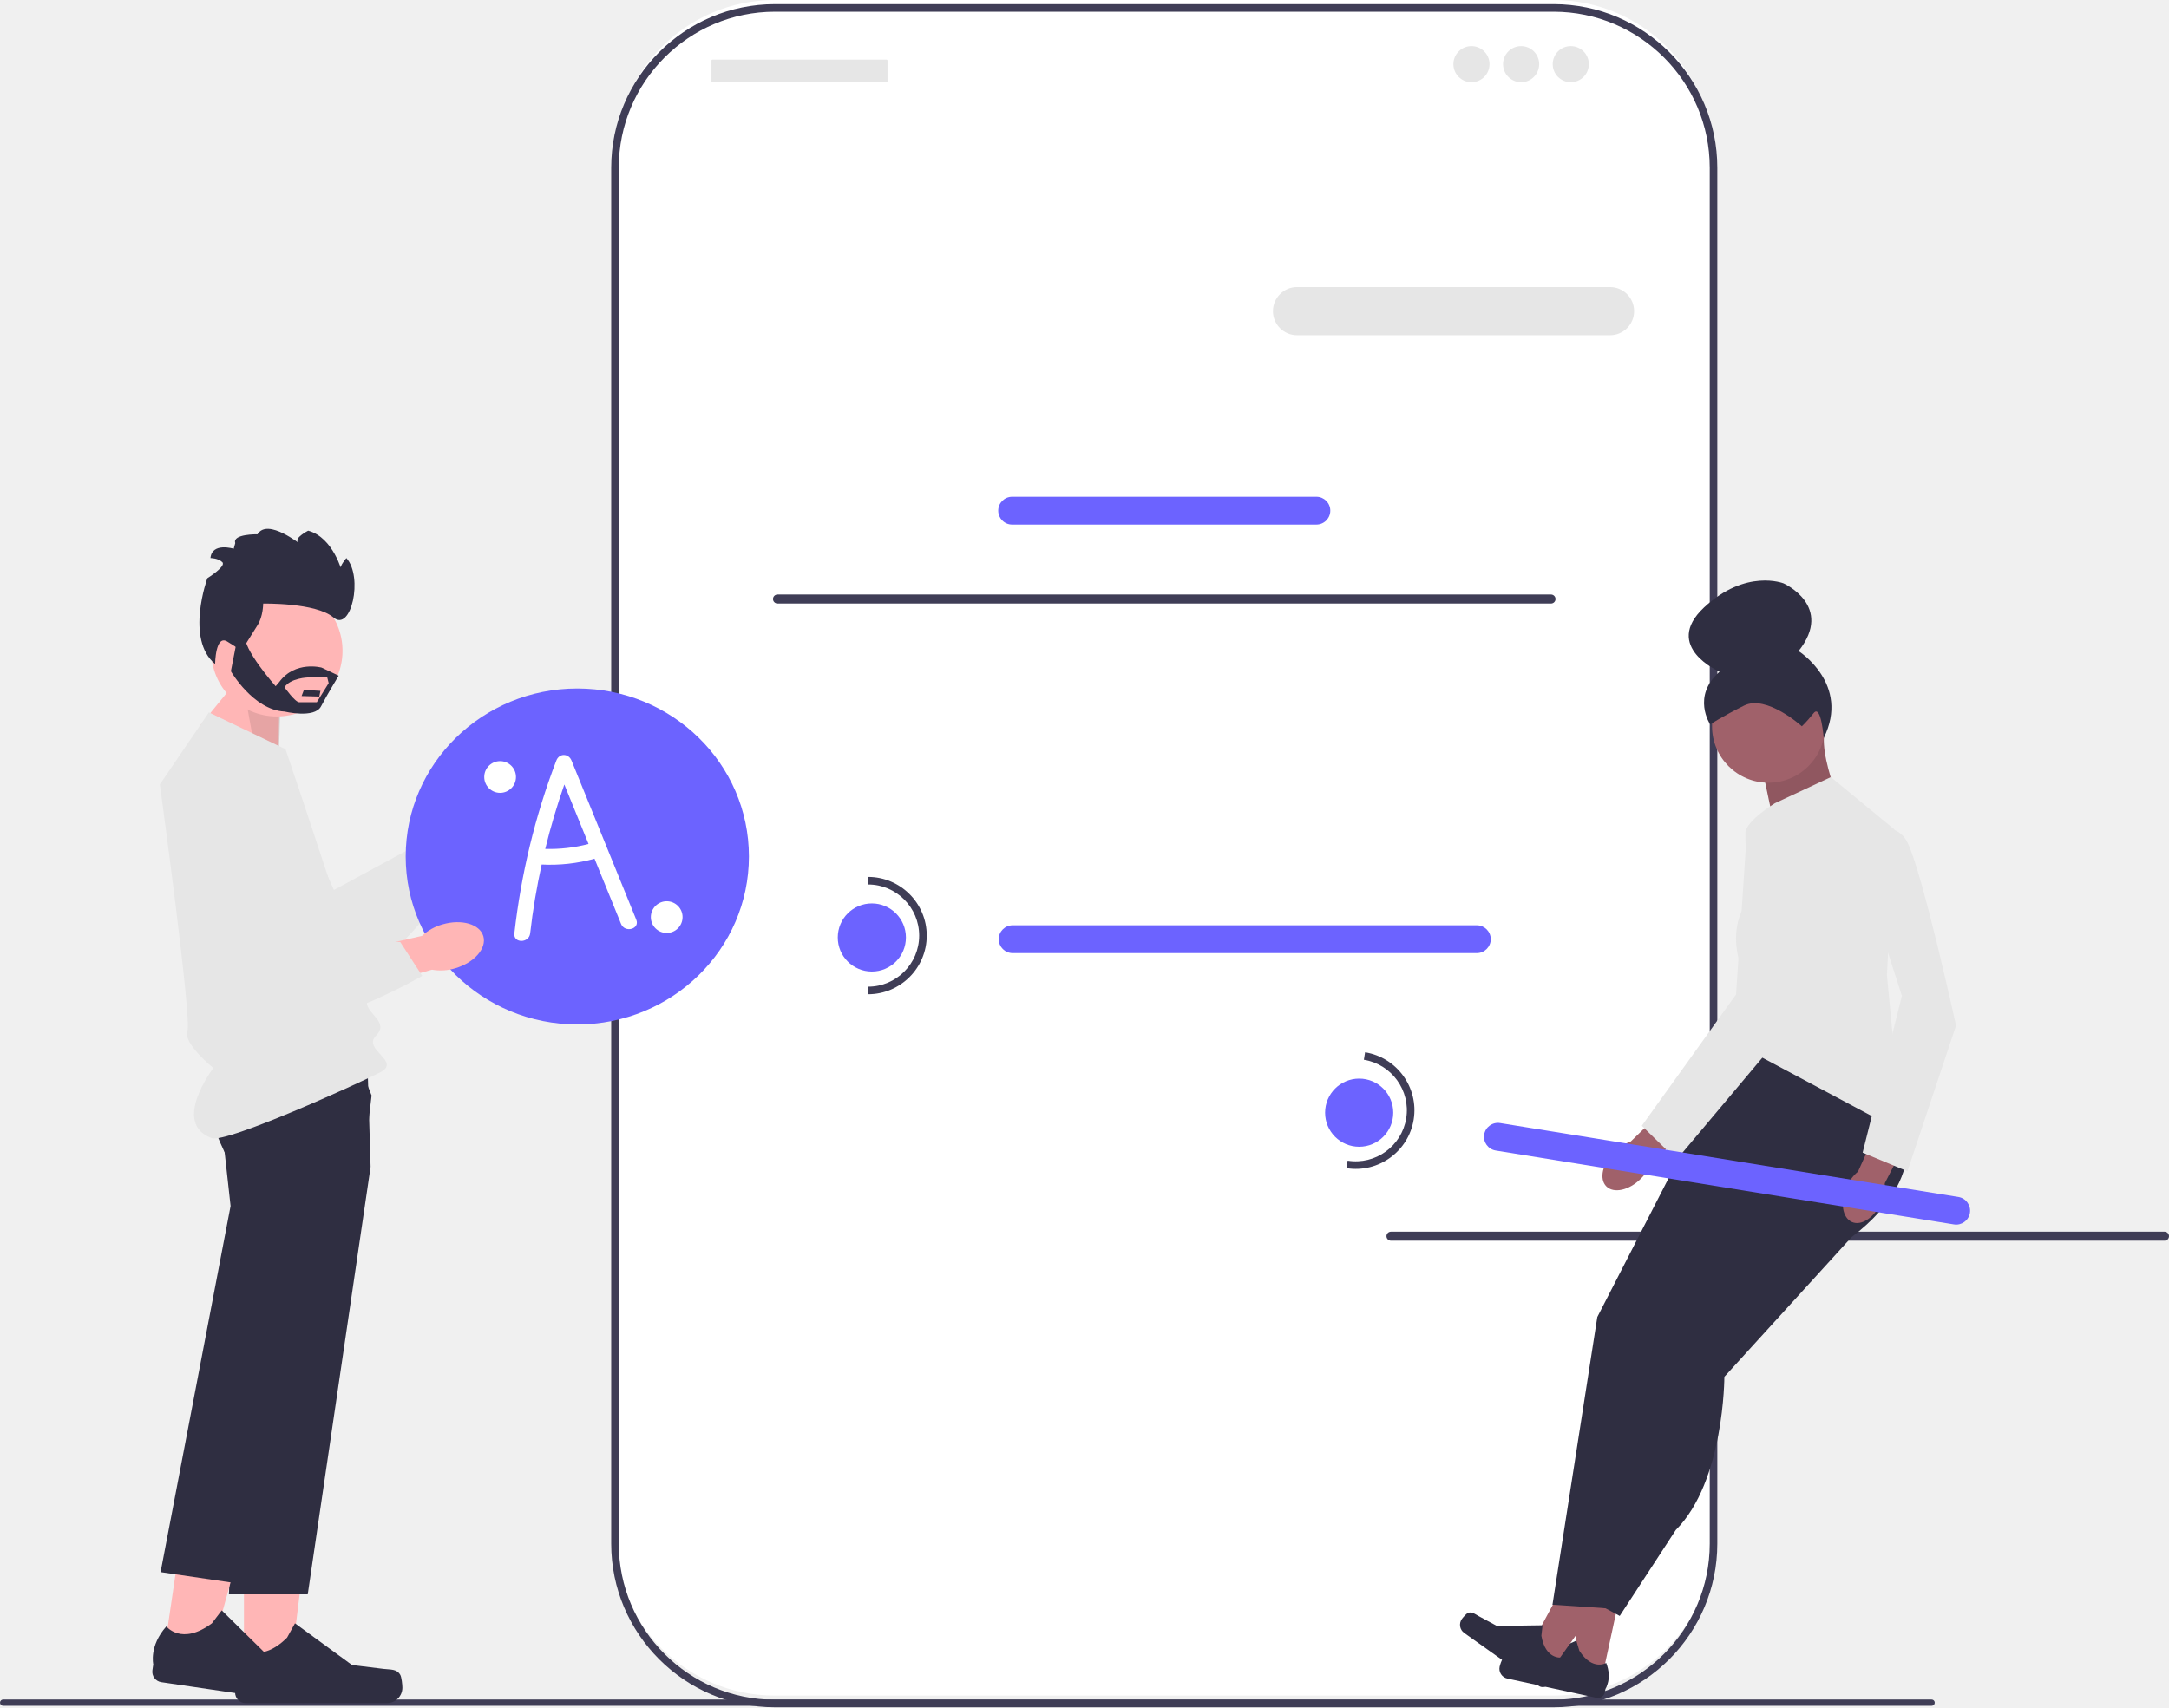
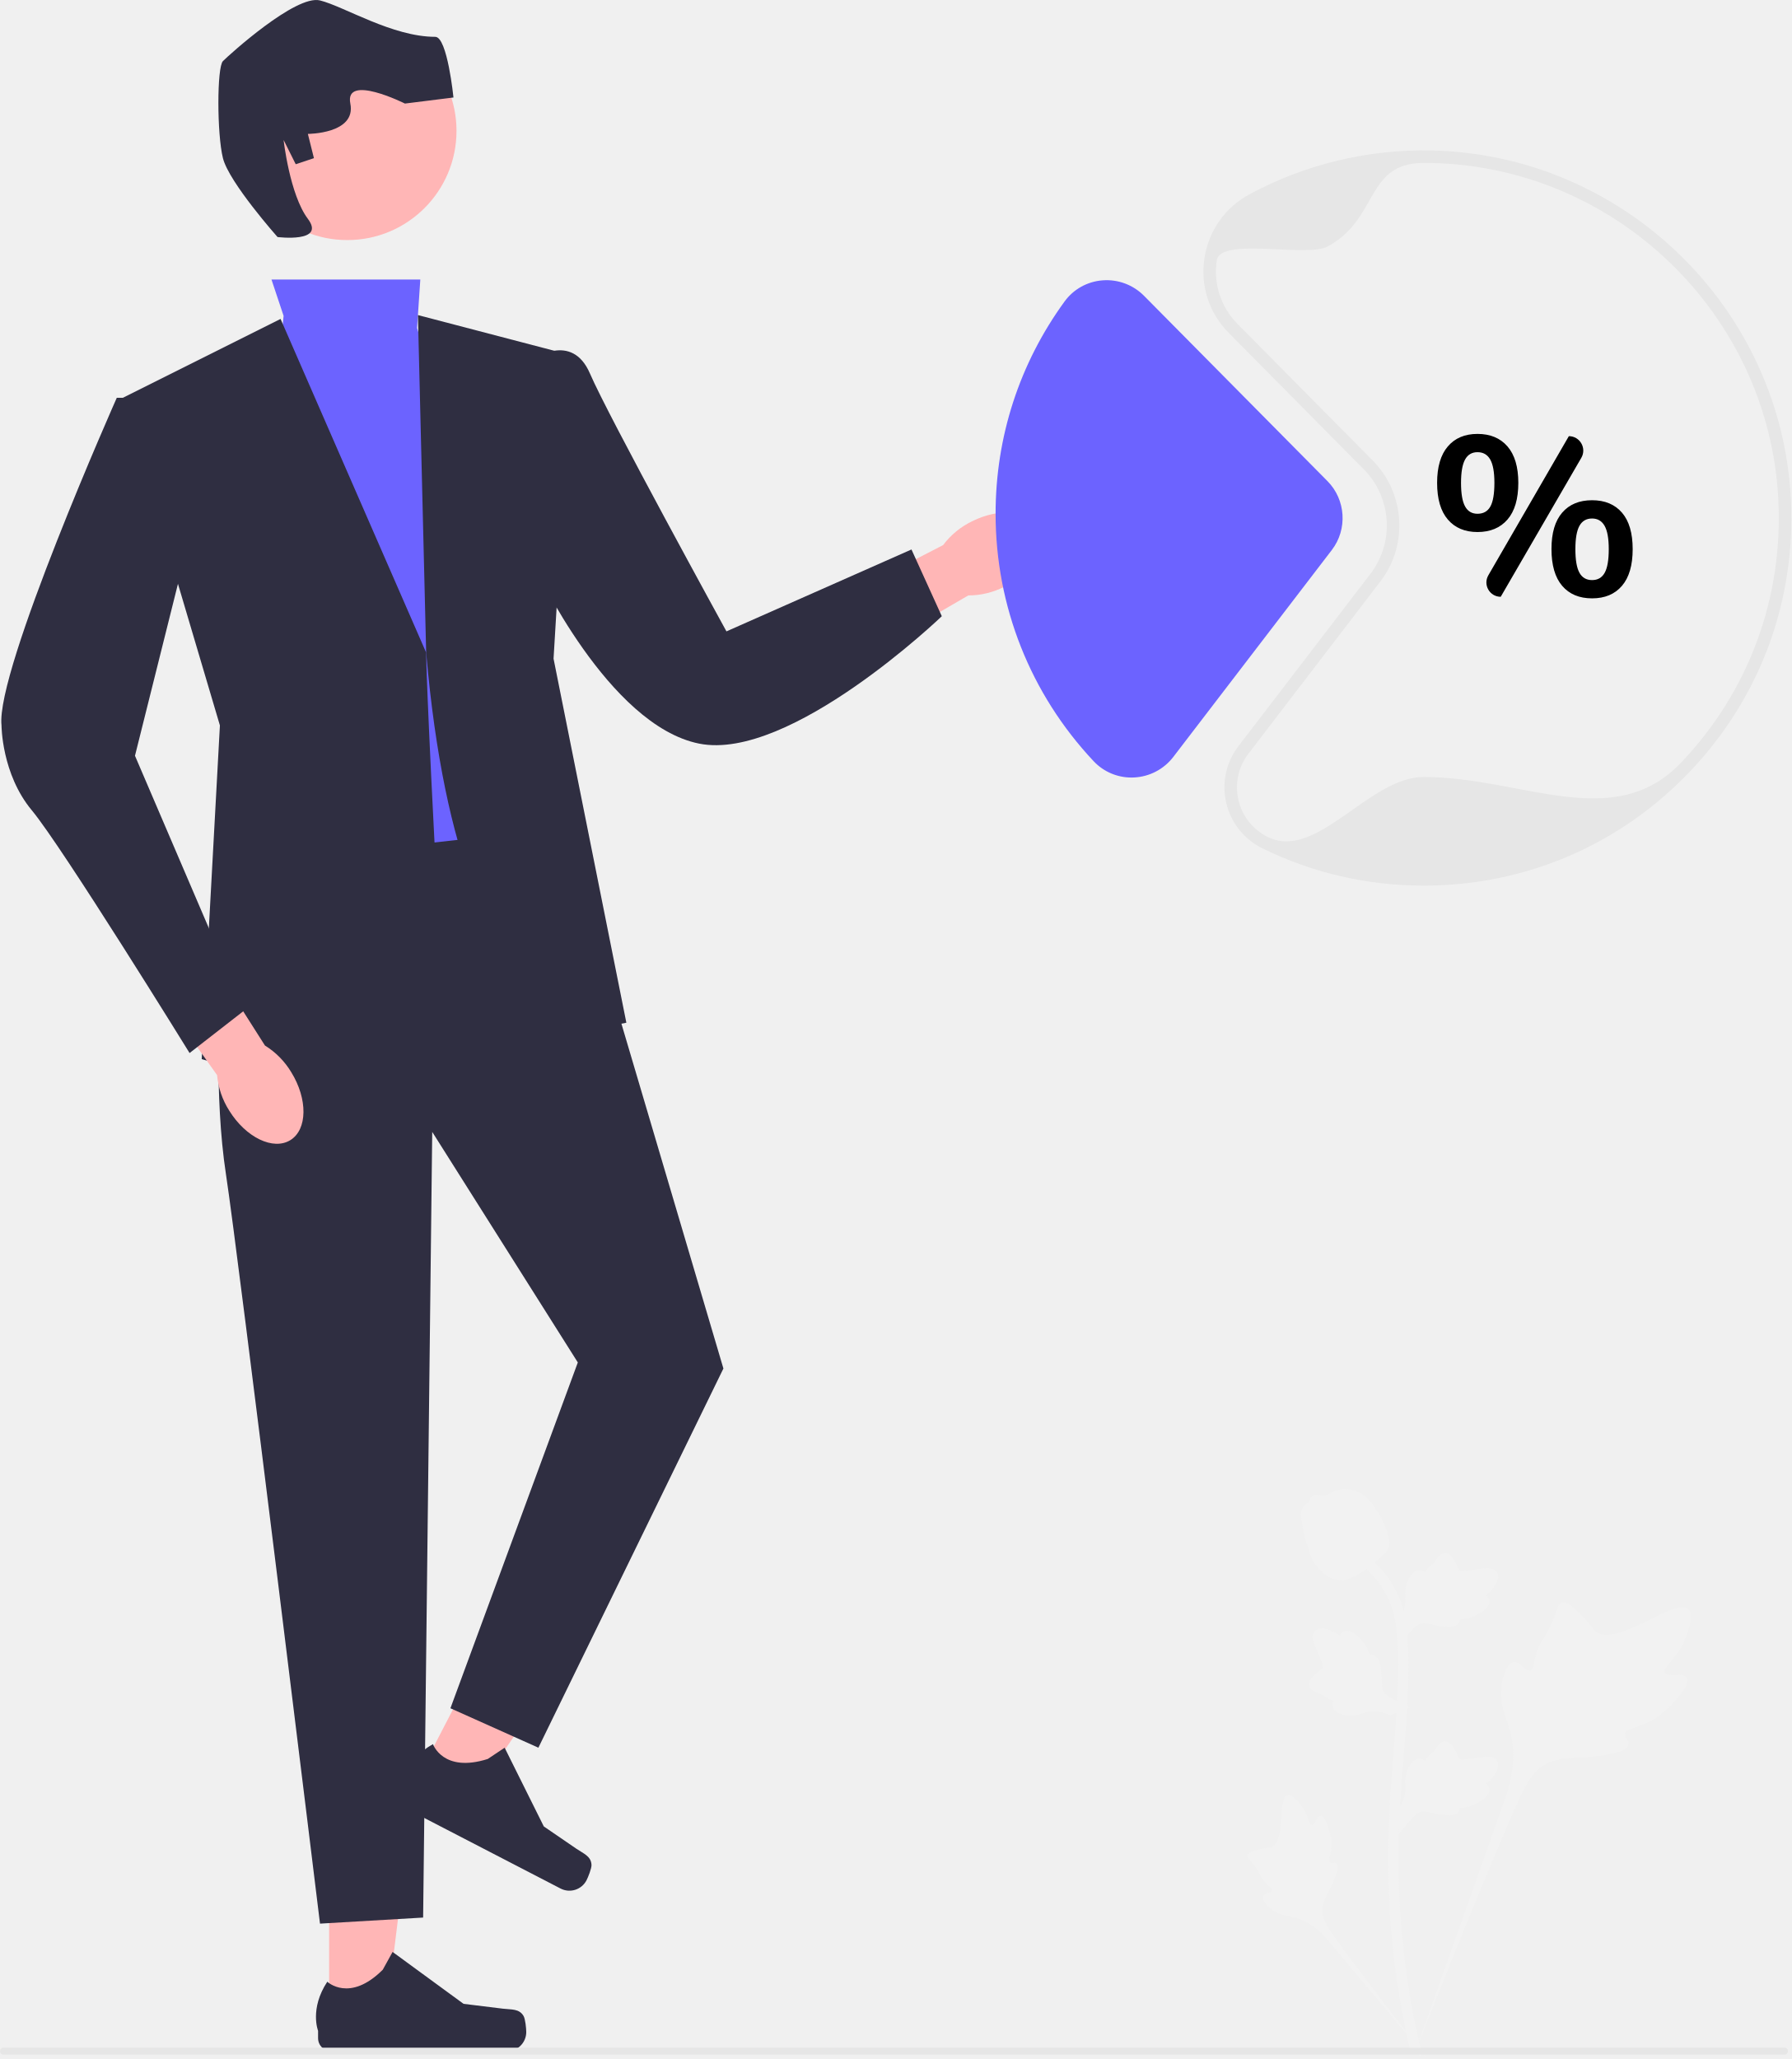
- <svg xmlns="http://www.w3.org/2000/svg" width="820.254" height="645.769" viewBox="0 0 820.254 645.769">
+ <svg xmlns="http://www.w3.org/2000/svg" width="428.848" height="492.888" viewBox="0 0 428.848 492.888">
  <g>
-     <path d="M215.144,291.444c-1.806,0-3.274,1.468-3.274,3.274v26.191c0,1.806,1.468,3.274,3.274,3.274s3.274-1.468,3.274-3.274v-26.191c0-1.806-1.468-3.274-3.274-3.274Z" fill="#3f3d56" />
-     <path d="M587.537,0H293.04c-33.396,0-60.469,27.073-60.469,60.469V580.869c0,33.396,27.073,60.469,60.469,60.469h294.498c33.396,0,60.469-27.073,60.469-60.469V60.469c0-33.396-27.073-60.469-60.469-60.469Z" fill="#fff" />
-     <path d="M587.538,645.769H293.04c-34.132,0-61.901-27.768-61.901-61.9V63.469c0-34.132,27.769-61.901,61.901-61.901h294.498c34.132,0,61.901,27.769,61.901,61.901V583.869c0,34.132-27.769,61.9-61.901,61.9ZM293.04,4.432c-32.553,0-59.037,26.484-59.037,59.037V583.869c0,32.553,26.484,59.037,59.037,59.037h294.498c32.553,0,59.037-26.483,59.037-59.037V63.469c0-32.553-26.484-59.037-59.037-59.037H293.04Z" fill="#3f3d56" />
-     <path d="M608.87,126.804h-118.372c-5.021,0-9.106-4.085-9.106-9.106s4.085-9.106,9.106-9.106h118.372c5.021,0,9.106,4.085,9.106,9.106s-4.085,9.106-9.106,9.106Z" fill="#e6e6e6" />
-     <path d="M497.821,198.41h-115.063c-2.901,0-5.261-2.36-5.261-5.261,0-2.901,2.36-5.26,5.261-5.26h115.063c2.901,0,5.26,2.359,5.26,5.26,0,2.901-2.359,5.261-5.26,5.261Z" fill="#6c63ff" />
-     <rect x="269.054" y="22.557" width="66.581" height="8.536" rx=".31" ry=".31" fill="#e6e6e6" />
-     <circle cx="556.463" cy="24.264" r="6.829" fill="#e6e6e6" />
-     <circle cx="575.242" cy="24.264" r="6.829" fill="#e6e6e6" />
-     <circle cx="594.021" cy="24.264" r="6.829" fill="#e6e6e6" />
-     <path d="M292.323,226.571c0,.945,.759,1.704,1.704,1.704h292.523c.945,0,1.704-.759,1.704-1.704,0-.945-.759-1.704-1.704-1.704H294.027c-.945,0-1.704,.759-1.704,1.704Z" fill="#3f3d56" />
-     <path d="M524.323,467.571c0,.945,.759,1.704,1.704,1.704h292.523c.945,0,1.704-.759,1.704-1.704,0-.945-.759-1.704-1.704-1.704h-292.523c-.945,0-1.704,.759-1.704,1.704Z" fill="#3f3d56" />
-     <path d="M558.499,360.498h-175.548c-2.901-0-5.261-2.36-5.261-5.261,0-2.901,2.36-5.26,5.261-5.26h175.548c2.901,0,5.26,2.359,5.26,5.26,0,2.901-2.359,5.261-5.26,5.261Z" fill="#6c63ff" />
-     <circle cx="329.706" cy="354.587" r="12.887" fill="#6c63ff" />
-     <path d="M328.274,376.066v-2.864c10.659,0,19.331-8.672,19.331-19.331s-8.672-19.331-19.331-19.331v-2.864c12.238,0,22.194,9.956,22.194,22.194s-9.956,22.194-22.194,22.194Z" fill="#3f3d56" />
-     <path id="uuid-9e40be56-d004-4de8-84cd-e8041855938b-493" d="M174.781,302.615c5.257-5.35,12.278-6.974,15.682-3.628,3.404,3.346,1.901,10.394-3.358,15.745-2.072,2.166-4.632,3.805-7.467,4.779l-22.559,22.385-10.279-10.81,23.331-20.92c.925-2.852,2.519-5.441,4.65-7.551Z" fill="#ffb6b6" />
-     <path d="M102.633,284.137l23.653,52.473,37.77-20.445,13.517,7.174s-30.876,51.62-52.018,45.744c-21.141-5.876-58.682-59.158-51.918-75.602,6.764-16.444,28.995-9.343,28.995-9.343Z" fill="#e6e6e6" />
-     <path d="M0,644.013c0,.66,.53,1.19,1.19,1.19H730.48c.66,0,1.19-.53,1.19-1.19,0-.66-.53-1.19-1.19-1.19H1.19c-.66,0-1.19,.53-1.19,1.19Z" fill="#3f3d56" />
-     <ellipse cx="218.322" cy="323.947" rx="64.899" ry="63.532" fill="#6c63ff" />
+     <path d="M403.784,401.622c-.844-1.424-4.497,.101-5.168-1.191-.669-1.287,2.724-3.249,4.663-7.73,.35-.808,2.553-5.9,.922-7.472-3.092-2.978-17.24,9.313-22.191,5.29-1.087-.883-1.846-2.645-5.134-5.506-1.308-1.138-2.099-1.652-2.865-1.461-1.086,.271-1.172,1.725-2.337,4.584-1.747,4.287-2.78,4.028-3.798,7.449-.756,2.539-.583,4.016-1.472,4.303-1.258,.407-2.416-2.286-4.011-2.045-1.627,.246-2.611,3.382-2.922,5.73-.583,4.406,1.035,7.313,1.932,10.371,.975,3.322,1.553,8.375-.698,15.528l-22.277,62.766c4.918-12.879,19.158-48.185,25.142-61.305,1.727-3.787,3.635-7.629,7.551-9.145,3.77-1.46,8.949-.588,15.55-2.179,.771-.186,2.911-.73,3.18-1.988,.223-1.04-1.036-1.621-.842-2.595,.259-1.307,2.734-1.323,5.775-2.831,2.144-1.063,3.48-2.328,4.629-3.415,.346-.328,5.495-5.262,4.371-7.157h-0Z" fill="#f2f2f2" />
+     <path d="M316.139,434.665c-.942,.004-1.248,2.236-2.076,2.193-.825-.043-.808-2.275-2.448-4.519-.296-.405-2.159-2.955-3.401-2.608-2.354,.658-.404,11.148-3.806,12.418-.747,.279-1.831,.143-4.184,.931-.936,.314-1.417,.554-1.544,.985-.18,.611,.508,1.073,1.575,2.47,1.6,2.094,1.175,2.527,2.56,4.013,1.028,1.104,1.803,1.445,1.687,1.964-.163,.735-1.819,.526-2.161,1.379-.349,.87,.907,2.257,1.969,3.087,1.994,1.558,3.888,1.602,5.647,2.044,1.912,.48,4.559,1.654,7.42,4.823l24.378,29.044c-4.902-6.13-18.122-23.306-22.835-30.029-1.361-1.941-2.696-3.985-2.31-6.345,.371-2.272,2.293-4.562,3.417-8.261,.131-.432,.481-1.639-.058-2.134-.446-.409-1.095,.041-1.517-.335-.567-.504,.14-1.724,.277-3.651,.097-1.359-.138-2.38-.341-3.258-.061-.265-.997-4.215-2.251-4.21v0Z" fill="#f2f2f2" />
+     <path d="M334.939,438.885l-.568-5.068,.259-.384c1.2-1.777,1.812-3.512,1.819-5.159,.001-.262-.011-.524-.023-.79-.049-1.057-.11-2.371,.575-3.903,.384-.854,1.463-2.831,3.086-2.587,.437,.061,.767,.262,1.018,.497,.037-.059,.075-.117,.115-.181,.505-.771,.905-1.101,1.291-1.419,.296-.245,.602-.497,1.082-1.094,.21-.262,.374-.492,.513-.685,.42-.585,.968-1.282,1.935-1.27,1.033,.049,1.574,.903,1.932,1.468,.64,1.008,.93,1.735,1.122,2.217,.07,.176,.149,.374,.19,.436,.333,.489,3.038,.032,4.057-.135,2.289-.382,4.27-.712,5.087,.732,.585,1.033,.151,2.398-1.33,4.168-.461,.551-.952,.969-1.388,1.297,.361,.215,.684,.546,.815,1.065h0c.308,1.228-.748,2.459-3.137,3.663-.593,.301-1.392,.702-2.512,.896-.527,.091-1.002,.113-1.408,.125-.009,.235-.064,.489-.207,.751-.42,.771-1.293,1.138-2.61,1.05-1.449-.076-2.642-.352-3.694-.595-.919-.21-1.711-.389-2.332-.347-1.153,.093-2.041,1.016-3.083,2.212l-2.603,3.042h-0Z" fill="#f2f2f2" />
+     <path d="M337.572,408.709l-4.758,1.835-.437-.153c-2.023-.71-3.857-.862-5.452-.451-.254,.065-.504,.143-.759,.223-1.01,.315-2.266,.708-3.922,.434-.924-.155-3.11-.697-3.285-2.329-.052-.438,.059-.809,.222-1.111-.066-.021-.133-.042-.204-.065-.874-.293-1.295-.597-1.7-.889-.312-.224-.633-.456-1.332-.769-.307-.137-.571-.237-.793-.322-.672-.258-1.486-.611-1.719-1.549-.215-1.011,.474-1.751,.93-2.241,.813-.875,1.442-1.34,1.86-1.648,.153-.112,.324-.239,.373-.294,.389-.446-.74-2.947-1.159-3.891-.95-2.118-1.772-3.95-.582-5.106,.851-.828,2.282-.754,4.369,.229,.65,.307,1.179,.675,1.607,1.013,.117-.404,.354-.8,.823-1.058h0c1.11-.61,2.569,.099,4.339,2.105,.442,.498,1.033,1.169,1.504,2.203,.221,.487,.363,.941,.478,1.331,.229-.051,.49-.063,.779,.009,.852,.21,1.429,.962,1.678,2.258,.294,1.421,.329,2.645,.362,3.724,.03,.942,.058,1.753,.255,2.344,.382,1.091,1.5,1.717,2.922,2.421l3.603,1.746-0,0Z" fill="#f2f2f2" />
+     <path d="M334.939,393.778l-.568-5.068,.259-.384c1.2-1.777,1.812-3.512,1.819-5.159,.001-.262-.011-.524-.023-.79-.049-1.057-.11-2.371,.575-3.903,.384-.854,1.463-2.831,3.086-2.587,.437,.061,.767,.262,1.018,.497,.037-.059,.075-.117,.115-.181,.505-.771,.905-1.101,1.291-1.419,.296-.245,.602-.497,1.082-1.094,.21-.262,.374-.492,.513-.685,.42-.585,.968-1.282,1.935-1.27,1.033,.049,1.574,.903,1.932,1.468,.64,1.008,.93,1.735,1.122,2.217,.07,.176,.149,.374,.19,.436,.333,.489,3.038,.032,4.057-.135,2.289-.382,4.27-.712,5.087,.732,.585,1.033,.151,2.398-1.33,4.168-.461,.551-.952,.969-1.388,1.297,.361,.215,.684,.546,.815,1.065h0c.308,1.228-.748,2.459-3.137,3.663-.593,.301-1.392,.702-2.512,.896-.527,.091-1.002,.113-1.408,.125-.009,.235-.064,.489-.207,.751-.42,.771-1.293,1.138-2.61,1.05-1.449-.076-2.642-.352-3.694-.595-.919-.21-1.711-.389-2.332-.347-1.153,.093-2.041,1.016-3.083,2.212l-2.603,3.042h-0Z" fill="#f2f2f2" />
+     <path d="M340.124,492.156l-1.062-.666-.257-1.226,.257,1.226-1.238,.142c-.02-.115-.087-.379-.188-.793-.554-2.266-2.244-9.162-3.654-20.023-.984-7.581-1.541-15.376-1.656-23.17-.115-7.807,.255-13.717,.551-18.467,.224-3.583,.496-6.994,.762-10.317,.71-8.878,1.379-17.265,.881-26.55-.11-2.073-.341-6.387-2.862-10.978-1.462-2.663-3.476-5.027-5.987-7.023l1.561-1.963c2.771,2.207,5,4.826,6.623,7.782,2.795,5.09,3.047,9.791,3.168,12.05,.507,9.449-.17,17.916-.887,26.88-.264,3.311-.536,6.708-.759,10.276-.294,4.706-.66,10.565-.546,18.271,.113,7.701,.663,15.4,1.634,22.886,1.392,10.724,3.058,17.517,3.605,19.749,.291,1.192,.352,1.441,.054,1.914v-0Z" fill="#f2f2f2" />
+     <path d="M321.075,378.292c-.103,0-.207-.002-.312-.01-2.134-.115-4.11-1.392-5.875-3.796-.827-1.131-1.251-2.42-2.095-4.992-.131-.396-.767-2.408-1.154-5.176-.253-1.808-.221-2.565,.137-3.233,.398-.744,1.041-1.263,1.766-1.613-.032-.24-.006-.487,.098-.739,.427-1.045,1.563-.908,2.177-.842,.311,.039,.699,.091,1.117,.069,.658-.032,1.012-.228,1.548-.521,.513-.281,1.15-.631,2.096-.825,1.865-.389,3.427,.14,3.942,.313,2.71,.903,4.046,3.01,5.593,5.45,.308,.489,1.367,2.271,2.065,4.713,.504,1.762,.433,2.545,.281,3.128-.308,1.197-1.036,1.882-2.885,3.394-1.931,1.583-2.9,2.376-3.732,2.858-1.937,1.118-3.153,1.821-4.768,1.821v0Z" fill="#f2f2f2" />
+   </g>
+   <g>
+     <path id="b-655" d="M240.516,140.416c6.78-3.389,10.526-9.634,8.369-13.949-2.158-4.314-9.402-5.063-16.183-1.672-2.728,1.318-5.1,3.269-6.919,5.691l-28.544,14.723,7.194,13.248,27.376-15.92c3.03-.001,6.016-.729,8.707-2.121Z" fill="#ffb6b6" />
    <g>
-       <polygon points="92.261 633.848 109.508 633.847 117.713 567.322 92.258 567.324 92.261 633.848" fill="#ffb6b6" />
-       <path d="M151.351,633.457h0c.537,.904,.82,3.824,.82,4.875h0c0,3.233-2.621,5.854-5.854,5.854h-53.412c-2.205,0-3.993-1.788-3.993-3.993v-2.224s-2.642-6.683,2.798-14.921c0,0,6.761,6.45,16.864-3.653l2.979-5.397,21.565,15.772,11.953,1.471c2.615,.322,4.934-.05,6.279,2.216h0Z" fill="#2f2e41" />
-     </g>
-     <polygon points="105.312 287.504 105.661 264.242 91.316 255.3 75.717 274.38 105.312 287.504" fill="#ffb6b6" />
-     <polygon points="105.312 287.504 106.241 264.822 91.316 255.3 96.387 283.37 105.312 287.504" opacity=".1" />
-     <path d="M140.15,441.325l-23.766,161.722h-29.817l3.965-92.315,2.087-48.54-6.052-23.105s-2.759-5.136-5.084-11.361c-2.62-7.025-4.689-15.448-1.617-19.441,1.13-1.472,4.069-2.562,8.063-3.374,2.44-.498,5.281-.887,8.347-1.188,17.633-1.745,42.714-.655,42.714-.655l.638,21.041,.354,11.749,.168,5.466Z" fill="#2f2e41" />
-     <g>
-       <polygon points="61.88 625.939 78.944 628.446 96.738 563.822 71.553 560.122 61.88 625.939" fill="#ffb6b6" />
-       <path d="M120.399,634.147h0c.4,.973,.255,3.902,.102,4.943h0c-.47,3.198-3.444,5.41-6.643,4.94l-52.844-7.769c-2.182-.321-3.691-2.35-3.37-4.532l.323-2.2s-1.642-6.997,4.938-14.355c0,0,5.751,7.365,17.216-1.161l3.733-4.906,19.042,18.741,11.612,3.194c2.541,.699,4.889,.668,5.89,3.105l0,0Z" fill="#2f2e41" />
-     </g>
-     <path d="M140.524,414.354l-3.26,28.072-17.777,59.156-29.263,97.391-29.497-4.335,26.473-138.475-2.621-23.745s-.854-2.36-1.832-5.816c-1.942-6.836-4.378-17.968-1.698-23.647,.362-.772,.816-1.442,1.378-1.984,1.054-1.022,3.197-1.643,6.067-1.972,11.998-1.356,36.706,2.522,47.701,4.426l4.329,10.929Z" fill="#2f2e41" />
-     <path d="M78.997,269.459l28.982,13.912s30.721,91.005,30.721,95.642c0,4.637,8.695,7.535,3.478,12.752s9.71,9.635,1.667,13.802c-8.043,4.167-58.217,26.96-63.796,24.905-15.387-5.669,.652-26.5,.652-26.5,0,0-11.559-9.309-9.82-13.946,1.739-4.637-10.434-93.323-10.434-93.323l18.549-27.243Z" fill="#e6e6e6" />
-     <g>
-       <path id="uuid-73aedec7-8a7b-498d-9bbc-62d5085a8040-494" d="M167.309,349.648c7.193-2.125,14.12-.136,15.471,4.442,1.352,4.578-3.383,10.01-10.579,12.135-2.863,.888-5.897,1.078-8.848,.553l-30.59,8.619-3.739-14.441,30.553-6.964c2.193-2.045,4.844-3.534,7.731-4.344Z" fill="#ffb6b6" />
-       <path d="M113.204,298.469l-4.795,57.358,42.946,.462,8.335,12.834s-52.053,30.14-67.684,14.739c-15.63-15.401-22.585-80.207-8.688-91.3,13.897-11.093,29.885,5.907,29.885,5.907Z" fill="#e6e6e6" />
+       <polygon points="78.789 482.896 92.377 482.895 98.84 430.486 78.787 430.487 78.789 482.896" fill="#ffb6b6" />
+       <path d="M125.341,482.588h0c.423,.713,.646,3.012,.646,3.841h0c0,2.547-2.065,4.612-4.612,4.612h-42.079c-1.737,0-3.146-1.409-3.146-3.146v-1.752s-2.082-5.265,2.204-11.755c0,0,5.326,5.082,13.286-2.878l2.347-4.252,16.99,12.425,9.417,1.159c2.06,.254,3.887-.039,4.947,1.746h0Z" fill="#2f2e41" />
    </g>
    <g>
-       <circle cx="104.708" cy="246.163" r="24.828" fill="#ffb6b6" />
-       <path d="M91.317,246.261s3.91-6.451,6.06-9.775c2.15-3.323,2.15-8.192,2.15-8.192,0,0,19.94-.409,26.587,5.26s11.339-15.248,4.887-22.482c0,0-2.737,3.128-2.15,4.301l.586,1.173s-3.323-13.294-12.903-15.835c0,0-5.329,2.752-3.837,4.309,1.491,1.556-11.411-9.391-15.321-2.94,0,0-9.579-.195-8.406,3.323l-.586,2.15s-8.211-2.541-8.797,3.519c0,0,2.932,0,4.496,1.564,1.564,1.564-5.669,6.06-5.669,6.06,0,0-8.406,23.068,2.932,32.452,0,0,.098-11.241,4.594-8.504s5.376,3.617,5.376,3.617Z" fill="#2f2e41" />
-       <g>
-         <polygon points="114.944 260.923 114.052 263.269 120.738 263.464 121.184 261.314 114.944 260.923" fill="#2f2e41" />
-         <path d="M121.63,252.517s-10.029-2.737-16.046,5.474l-1.337,1.564s-12.703-14.271-11.589-19.549l-2.674,.195-2.674,13.685s8.469,14.662,20.28,15.248c0,0,11.366,2.737,13.817-1.955,2.451-4.692,6.672-11.61,6.672-11.61l-6.449-3.052Zm-1.824,13.098h-6.645c-1.56,0-5.572-5.669-5.572-5.669,2.229-3.519,8.914-3.714,8.914-3.714h7.261l.54,2.15-4.498,7.233Z" fill="#2f2e41" />
-       </g>
+       <polygon points="100.126 425.269 112.192 431.515 142.028 387.945 124.219 378.726 100.126 425.269" fill="#ffb6b6" />
+       <path d="M141.608,446.398h0c.048,.827-.811,2.972-1.192,3.708h0c-1.171,2.262-3.954,3.146-6.216,1.975l-37.368-19.346c-1.543-.799-2.146-2.697-1.347-4.24l.805-1.556s.572-5.633,7.362-9.426c0,0,2.394,6.962,13.121,3.553l4.039-2.697,9.375,18.845,7.83,5.359c1.713,1.172,3.47,1.752,3.59,3.824l0,0Z" fill="#2f2e41" />
    </g>
-     <g>
-       <polygon points="605.599 635.737 594.698 633.381 598.597 590.213 614.686 593.69 605.599 635.737" fill="#a0616a" />
-       <path d="M568.303,627.421h0c-.463,.498-1.041,2.305-1.184,2.969h0c-.441,2.043,.857,4.058,2.901,4.499l33.76,7.294c1.394,.301,2.768-.585,3.069-1.979l.304-1.406s2.583-3.864,.269-9.813c0,0-5.154,3.154-10.16-4.612l-1.146-3.818-15.785,7.024-7.756-.702c-1.697-.154-3.112-.705-4.271,.543l-0-0Z" fill="#2f2e41" />
-     </g>
-     <g>
-       <polygon points="586.1 632.435 577.006 625.979 597.576 587.827 610.999 597.355 586.1 632.435" fill="#a0616a" />
-       <path d="M555.086,610.114h0c-.622,.276-1.864,1.709-2.257,2.264h0c-1.21,1.705-.809,4.068,.896,5.278l28.166,19.989c1.163,.825,2.775,.552,3.6-.611l.832-1.173s3.895-2.536,4.109-8.916c0,0-5.979,.871-7.526-8.237l.449-3.961-17.275,.246-6.854-3.698c-1.5-.809-2.583-1.873-4.14-1.181l-0-0Z" fill="#2f2e41" />
-     </g>
-     <path d="M717.117,419.008s16.959,23.058-16.959,48.981l-69.251-22.128,24.732-51.585,21.906-12.013,39.572,36.745Z" fill="#2f2e41" />
-     <polyline points="630.907 445.86 604.055 498.151 587.095 606.974 608.294 608.387 629.494 505.218 666.945 449.393 640.8 437.38" fill="#2f2e41" />
-     <path d="M700.158,451.563v16.425l-48.051,52.775s0,39.572-18.373,57.944l-21.199,32.505-18.373-9.893,26.852-94.69,48.051-62.184,31.092,7.116Z" fill="#2f2e41" />
-     <path d="M666.011,288.723l7.287,34.511,27.781-6.789s-13.733-28.562-11-39.877l-24.068,12.155Z" fill="#a0616a" />
-     <path d="M666.011,288.723l7.287,34.511,27.781-6.789s-13.733-28.562-11-39.877l-24.068,12.155Z" opacity=".1" />
-     <path d="M692.385,293.933l-21.199,9.893s-10.906,6.666-11.106,11.106c-.2,4.44,1.213,25.639,1.213,25.639,0,0-8.48,8.48-2.827,25.439l-2.827,28.266,63.598,33.919-5.653-59.358,2.827-55.118-24.026-19.786Z" fill="#e6e6e6" />
-     <g>
-       <path id="uuid-8e851e4b-a66f-4616-8a31-24a5e3f3093d-495" d="M711.413,454.766c-2.482,5.695-7.432,9.03-11.056,7.45-3.624-1.58-4.549-7.477-2.065-13.174,.961-2.289,2.456-4.315,4.36-5.908l10.821-23.997,11.153,5.318-11.852,23.092c.129,2.48-.337,4.955-1.361,7.218Z" fill="#a0616a" />
-       <path d="M700.158,317.252s15.546-9.893,21.199,1.413c5.653,11.306,18.373,69.251,18.373,69.251l-18.373,55.118-16.959-7.066,14.839-59.319-19.079-59.397Z" fill="#e6e6e6" />
-     </g>
-     <g>
-       <path id="uuid-35301953-803a-439b-9845-5bf97a98fdf5-496" d="M620.481,445.869c-4.406,4.38-10.237,5.657-13.024,2.853-2.787-2.804-1.474-8.627,2.933-13.008,1.737-1.774,3.873-3.107,6.23-3.886l18.901-18.322,8.409,9.053-19.526,17.101c-.793,2.353-2.139,4.482-3.924,6.209Z" fill="#a0616a" />
-       <path d="M660.677,313.88s27.103-1.108,28.194,11.485c1.09,12.594-17.438,68.787-17.438,68.787l-37.386,44.473-13.163-12.817,35.649-49.68,4.145-62.248Z" fill="#e6e6e6" />
-     </g>
-     <g>
-       <path d="M738.935,463.127l-173.308-27.953c-2.864-.462-4.818-3.168-4.356-6.032,.462-2.864,3.168-4.817,6.032-4.355l173.308,27.953c2.864,.462,4.817,3.167,4.355,6.031-.462,2.864-3.167,4.818-6.031,4.356Z" fill="#6c63ff" />
-       <circle cx="514.003" cy="420.86" r="12.887" fill="#6c63ff" />
-       <path d="M509.169,441.837l.456-2.827c10.523,1.697,20.465-5.482,22.162-16.006,1.697-10.523-5.483-20.465-16.006-22.162l.456-2.827c12.082,1.949,20.326,13.363,18.377,25.445-1.949,12.082-13.363,20.326-25.445,18.377Z" fill="#3f3d56" />
-     </g>
-     <g>
-       <circle cx="668.79" cy="274.714" r="21.344" fill="#a0616a" />
-       <path d="M681.404,274.714s-13.325-12.095-21.862-7.826c-8.538,4.269-12.806,7.115-12.806,7.115,0,0-7.115-10.672,3.557-19.921,0,0-21.722-9.49-5.881-24.311,15.841-14.82,30.071-9.129,30.071-9.129,0,0,19.21,8.538,5.692,25.613,0,0,19.693,12.49,9.491,32.925,0,0-.953-13.004-3.799-9.446s-4.462,4.98-4.462,4.98Z" fill="#2f2e41" />
-     </g>
-     <path d="M240.62,347.867c-8.159-20.061-16.319-40.123-24.479-60.184-1.127-2.771-4.657-2.869-5.757,0-8.062,21.033-13.33,42.979-15.863,65.356-.431,3.811,5.542,3.781,5.97,0,.991-8.757,2.463-17.448,4.352-26.046,6.724,.353,13.502-.402,19.991-2.198,3.343,8.22,6.686,16.439,10.029,24.658,1.429,3.512,7.206,1.976,5.757-1.587Zm-34.423-26.776c2.011-8.231,4.422-16.365,7.219-24.368l9.15,22.497c-5.359,1.407-10.841,2.032-16.369,1.871Z" fill="#fff" />
+     <polygon points="64.991 66.908 100.624 66.908 99.846 78.527 123.083 152.594 127.44 201.973 83.871 209.234 63.539 117.739 67.895 75.622 64.991 66.908" fill="#6c63ff" />
+     <path d="M67.169,76.348l-37.76,18.88,23.237,78.425-4.357,79.877s59.545,18.88,56.64-34.855-2.905-62.449-2.905-62.449l-34.855-79.877Z" fill="#2f2e41" />
+     <path d="M127.44,86.131s9.44-6.878,13.797,3.288,32.677,61.723,32.677,61.723l44.295-19.606,7.262,15.975s-36.308,34.855-58.092,30.498c-21.785-4.357-39.212-42.117-39.212-42.117l-.726-49.762Z" fill="#2f2e41" />
+     <path d="M52.646,239.006s-1.452,23.237,1.452,42.117,22.511,179.36,22.511,179.36l24.689-1.452,2.178-188.074,34.855,55.188-30.498,82.782,21.058,9.44,44.295-90.769-30.498-103.114-8.714-26.142-65.354,7.262-15.975,33.403Z" fill="#2f2e41" />
+     <path d="M149.951,244.816s-39.212,11.618-47.926-88.591l-1.971-80.799,36.826,9.636-4.357,72.615,17.428,87.138Z" fill="#2f2e41" />
+     <circle cx="83.145" cy="31.327" r="26.142" fill="#ffb6b6" />
+     <path d="M66.443,56.742s-11.618-13.071-13.071-18.88-1.452-21.785,0-23.237S70.8-1.35,76.609,.102s17.324,8.714,27.594,8.714c2.905,0,4.357,14.523,4.357,14.523l-11.618,1.452s-14.523-7.262-13.071,0-10.166,7.262-10.166,7.262l1.452,5.809-4.357,1.452-2.905-5.809s1.452,13.071,5.809,18.88-7.262,4.357-7.262,4.357Z" fill="#2f2e41" />
+     <path id="c-656" d="M54.868,265.848c3.986,6.447,10.543,9.616,14.645,7.079,4.103-2.537,4.196-9.819,.209-16.268-1.558-2.598-3.715-4.785-6.291-6.378l-17.232-27.103-12.546,8.358,18.32,25.832c.274,3.018,1.267,5.926,2.896,8.481Z" fill="#ffb6b6" />
+     <path d="M35.219,95.228h-7.262S-1.089,160.582,.363,173.653c0,0,0,11.618,7.262,20.332,7.262,8.714,37.76,58.092,37.76,58.092l13.071-10.166-26.142-60.997,15.975-63.902-13.071-21.785Z" fill="#2f2e41" />
  </g>
-   <circle cx="252.127" cy="346.885" r="6" fill="#fff" />
-   <circle cx="189.127" cy="293.885" r="6" fill="#fff" />
+   <path d="M428.04,491.016h0c0,.464-.376,.84-.84,.84H.84c-.464,0-.84-.376-.84-.84H0c0-.464,.376-.84,.84-.84H427.2c.464,0,.84,.376,.84,.84Z" fill="#e6e6e6" />
+   <path d="M270.88,186.13c-3.43,0-6.699-1.401-9.051-3.901-15.143-16.098-23.482-37.132-23.482-59.229,0-18.414,5.712-35.994,16.52-50.84,2.136-2.933,5.45-4.774,9.093-5.05,3.7-.285,7.32,1.07,9.929,3.706l43.912,44.355c4.395,4.439,4.844,11.526,1.045,16.484l-37.948,49.532c-2.255,2.943-5.673,4.739-9.379,4.926-.213,.011-.426,.016-.638,.016Z" fill="#6c63ff" />
+   <path d="M340.847,212c-13.54,0-26.531-3.001-38.614-8.919-4.389-2.149-7.548-6.111-8.666-10.871-1.118-4.76-.055-9.714,2.918-13.593l31.623-41.277c5.753-7.509,5.072-18.241-1.583-24.964l-32.372-32.698c-4.679-4.727-6.801-11.209-5.821-17.785,.985-6.61,4.932-12.225,10.828-15.404,13.293-7.167,28.357-10.795,43.564-10.469,45.829,.956,83.604,37.523,85.999,83.249,1.279,24.429-7.256,47.619-24.034,65.297-16.789,17.691-39.461,27.435-63.842,27.435Zm.032-173c-14.083,0-10.713,13.358-23.032,20-5.056,2.726-25.703-2.332-26.548,3.334-.839,5.632,.978,11.184,4.986,15.232l32.372,32.698c7.704,7.783,8.492,20.207,1.833,28.899l-31.624,41.277c-2.424,3.163-3.291,7.202-2.379,11.083,.912,3.88,3.487,7.11,7.065,8.863,11.669,5.715,24.217-14.388,37.295-14.388,23.549,0,45.449,13.589,61.666-3.499,16.206-17.077,24.45-39.478,23.214-63.076-2.313-44.164-38.8-79.483-83.065-80.407-.594-.012-1.189-.019-1.782-.019Z" fill="#e6e6e6" />
+   <path d="M346.614,124.363c-1.71-1.998-2.565-4.922-2.565-8.775,0-3.815,.855-6.723,2.565-8.721,1.709-1.998,4.077-2.997,7.101-2.997,3.06,0,5.454,.999,7.182,2.997,1.728,1.998,2.592,4.906,2.592,8.721,0,3.853-.864,6.777-2.592,8.775s-4.123,2.997-7.182,2.997c-3.024,0-5.392-.999-7.101-2.997Zm10.179-3.105c.648-1.152,.972-3.042,.972-5.67,0-2.556-.333-4.418-.999-5.589-.666-1.169-1.683-1.755-3.051-1.755-1.332,0-2.322,.585-2.97,1.755-.648,1.17-.972,3.033-.972,5.589,0,2.592,.324,4.474,.972,5.643,.648,1.17,1.638,1.755,2.97,1.755,1.404,0,2.43-.575,3.078-1.728Zm-.481,16.459l19.273-33.307h0c2.661,0,4.321,2.883,2.986,5.185l-19.294,33.264h0c-2.638,0-4.286-2.858-2.965-5.141Zm17.68,2.522c-1.71-1.998-2.565-4.941-2.565-8.829,0-3.815,.855-6.713,2.565-8.694,1.709-1.979,4.095-2.97,7.155-2.97,3.059,0,5.445,.99,7.155,2.97,1.709,1.98,2.565,4.896,2.565,8.748,0,3.853-.855,6.777-2.565,8.775-1.71,1.998-4.096,2.997-7.155,2.997-3.061,0-5.446-.999-7.155-2.997Zm10.179-3.132c.648-1.169,.972-3.051,.972-5.643,0-2.556-.334-4.418-.999-5.589-.667-1.169-1.666-1.755-2.997-1.755-1.369,0-2.376,.585-3.024,1.755-.648,1.17-.972,3.033-.972,5.589,0,2.592,.324,4.474,.972,5.643,.648,1.17,1.655,1.755,3.024,1.755,1.368,0,2.376-.584,3.024-1.755Z" />
</svg>
